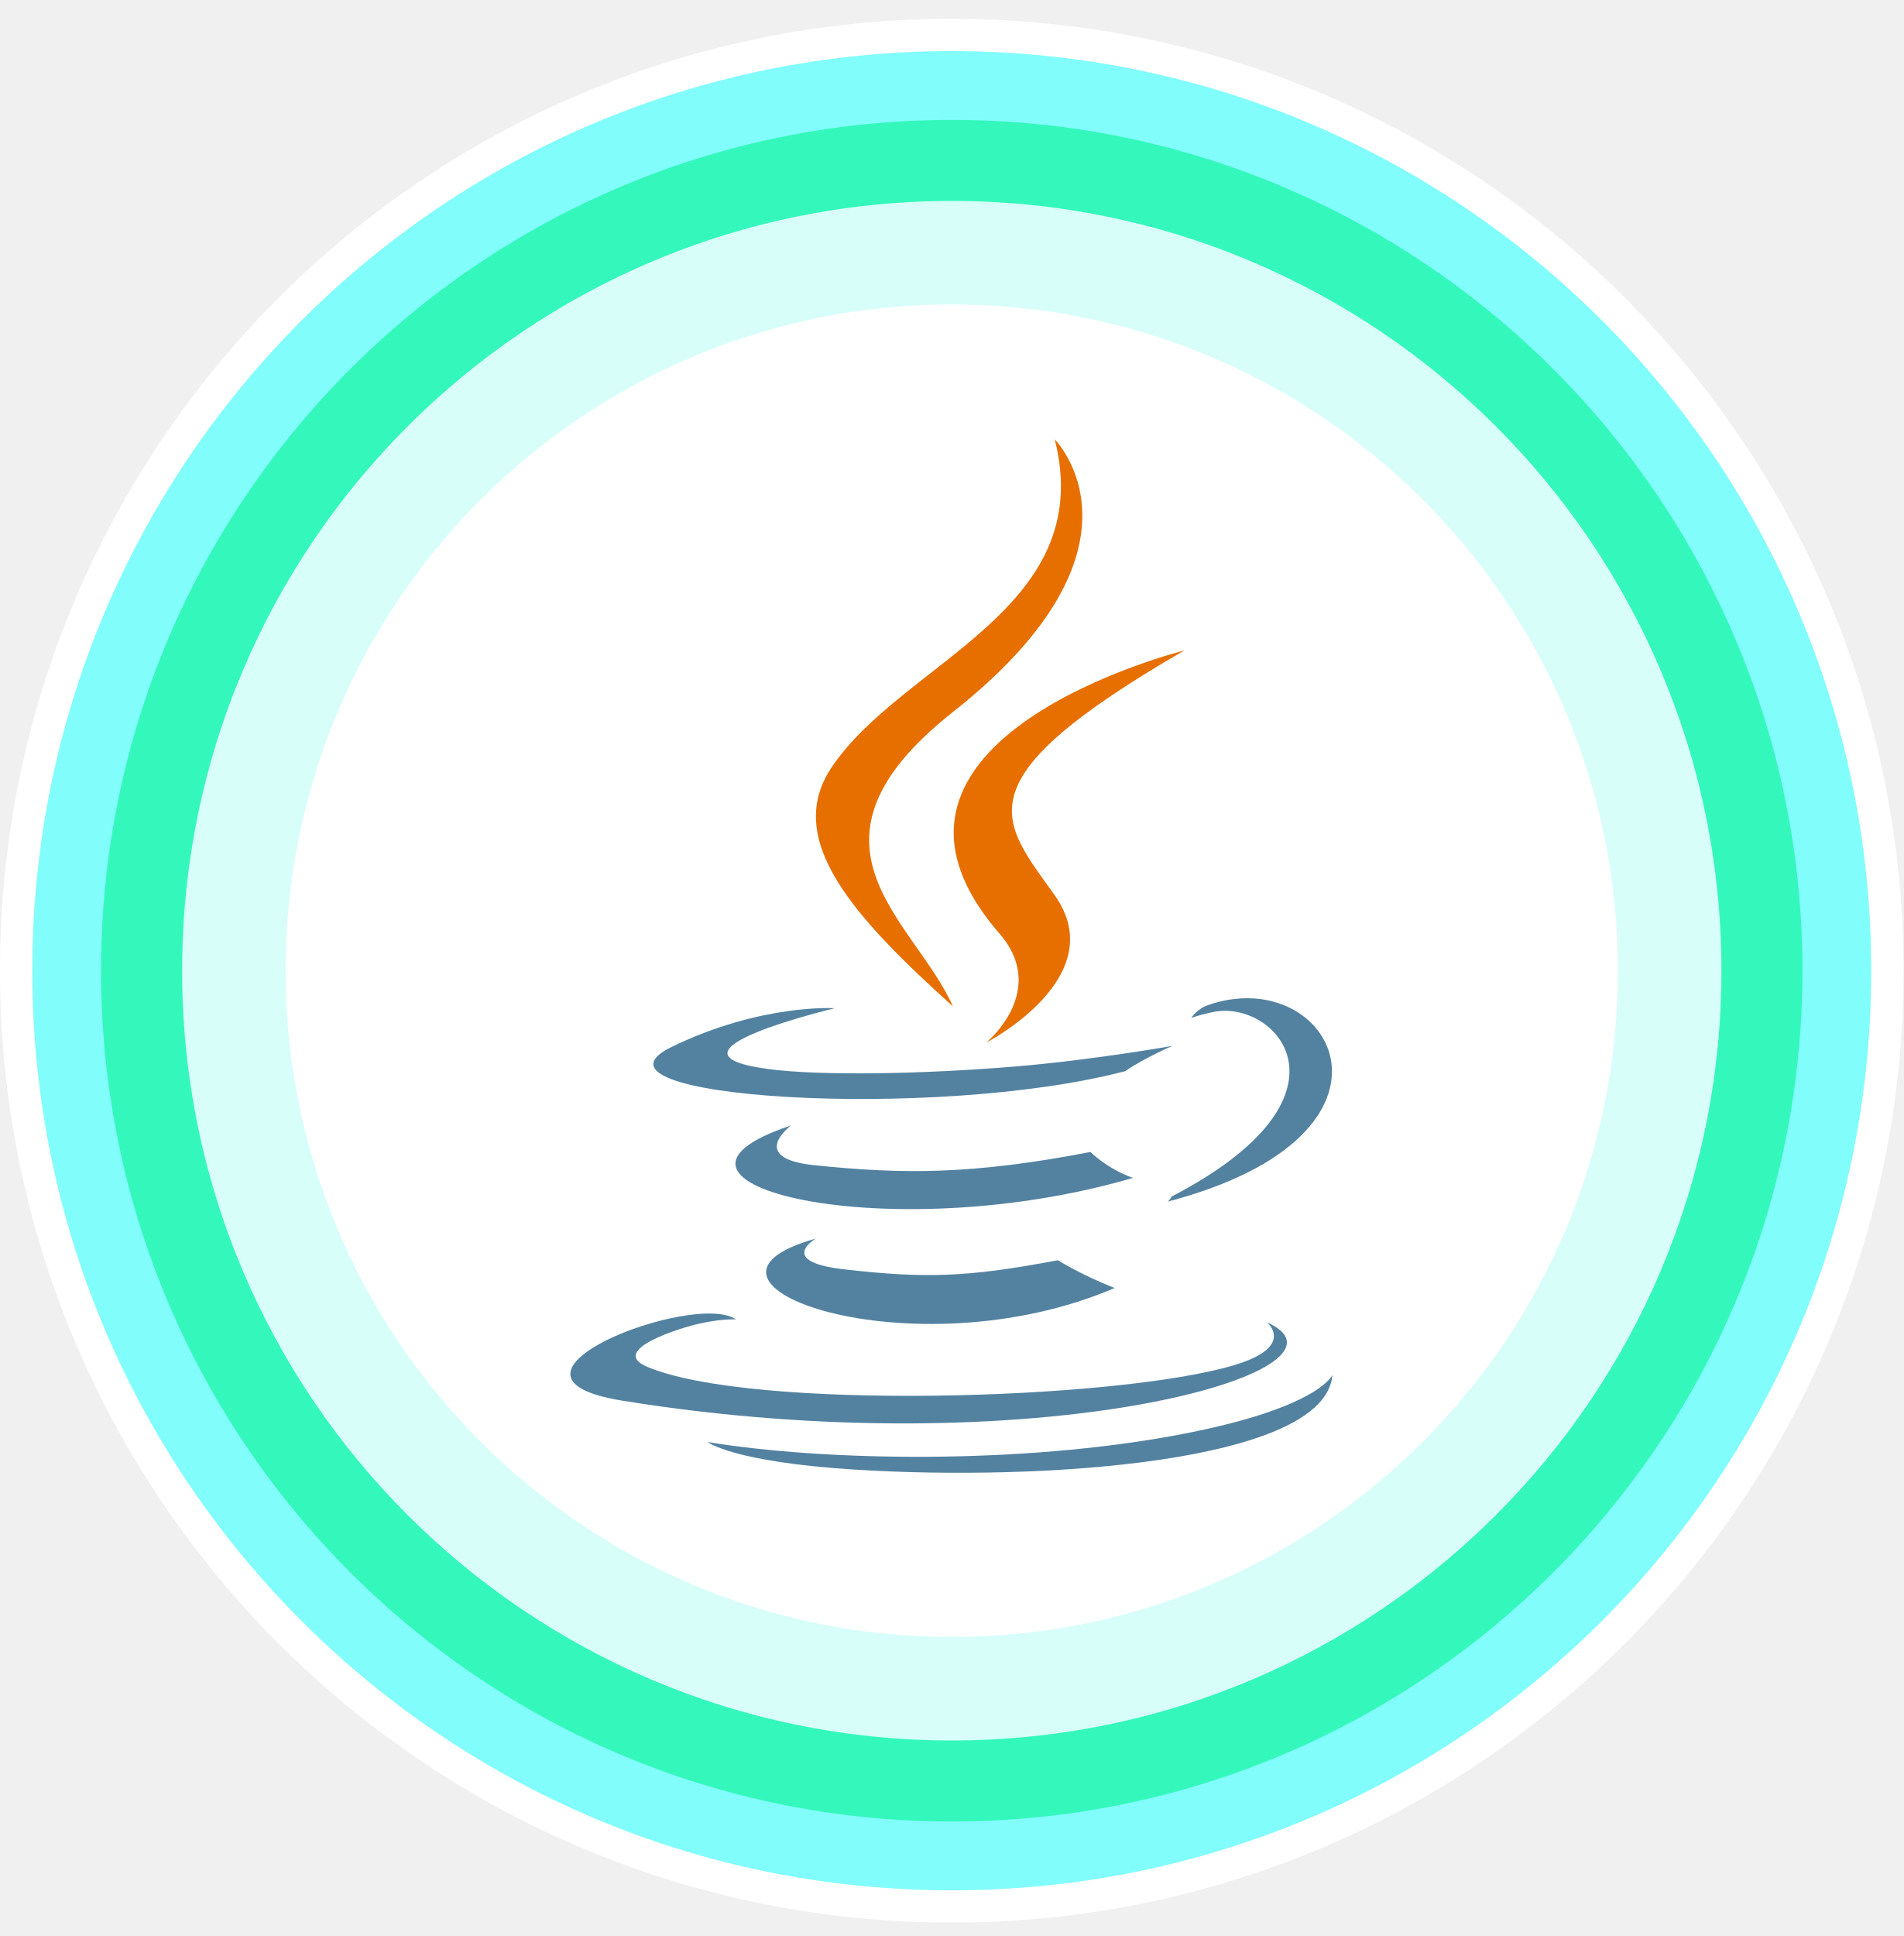
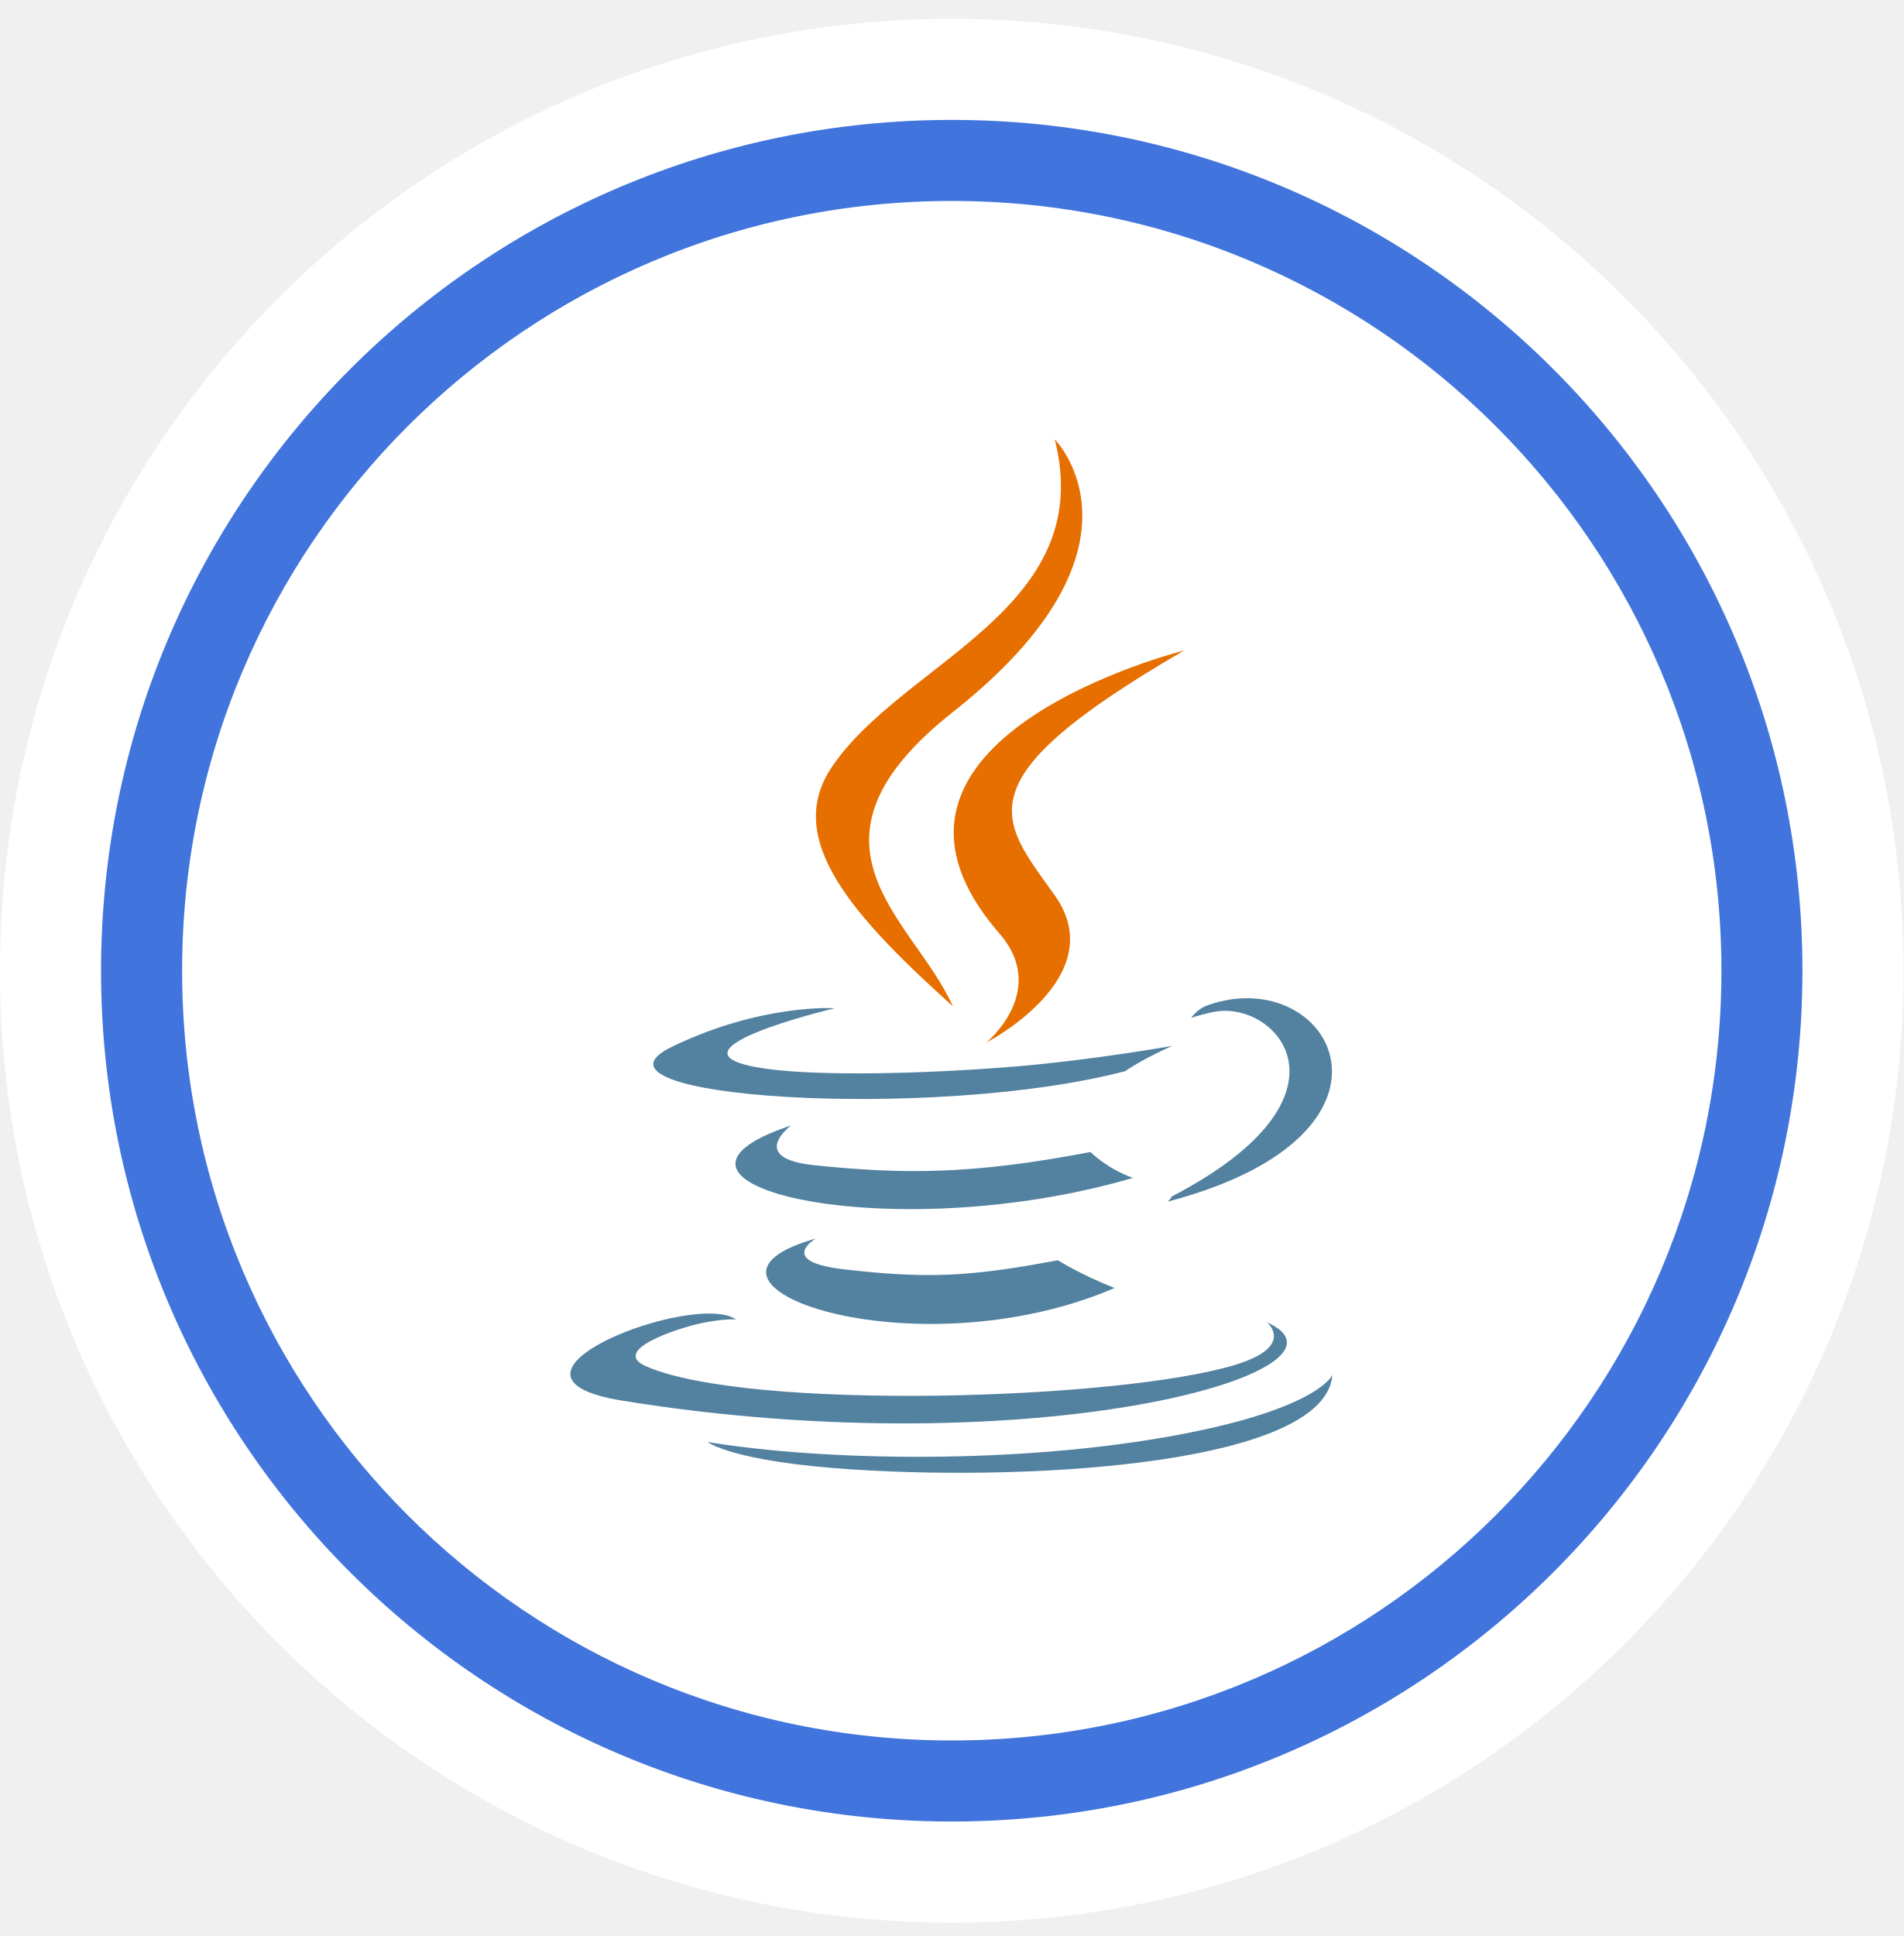
<svg xmlns="http://www.w3.org/2000/svg" width="59" height="60" viewBox="0 0 59 60" fill="none">
-   <circle cx="29.5" cy="30.084" r="29" fill="#81FEFC" stroke="white" />
-   <circle cx="29.5" cy="30.084" r="26.368" fill="#34F8BB" />
-   <circle cx="29.501" cy="30.084" r="23.856" fill="#D7FEF9" />
+   <circle cx="29.5" cy="30.084" r="29" fill="white" stroke="white" />
+   <circle cx="29.5" cy="30.084" r="26.368" fill="#4175DD" />
+   <circle cx="29.501" cy="30.084" r="23.856" fill="white" />
  <circle cx="29.5" cy="30.084" r="20.648" fill="white" />
  <g>
    <path d="M25.286 38.386C25.286 38.386 24.062 39.098 26.157 39.338C28.695 39.628 29.992 39.586 32.789 39.057C32.789 39.057 33.524 39.518 34.551 39.917C28.281 42.605 20.362 39.762 25.286 38.386Z" fill="#5382A1" />
    <path d="M24.52 34.88C24.52 34.88 23.147 35.896 25.244 36.112C27.954 36.392 30.096 36.415 33.8 35.702C33.8 35.702 34.312 36.221 35.118 36.505C27.538 38.722 19.095 36.68 24.52 34.88Z" fill="#5382A1" />
    <path d="M30.978 28.931C32.523 30.71 30.573 32.311 30.573 32.311C30.573 32.311 34.495 30.286 32.694 27.75C31.011 25.385 29.721 24.21 36.706 20.159C36.706 20.159 25.742 22.898 30.978 28.931Z" fill="#E76F00" />
    <path d="M39.27 40.979C39.27 40.979 40.176 41.726 38.273 42.303C34.654 43.399 23.211 43.73 20.032 42.347C18.889 41.849 21.032 41.16 21.706 41.015C22.409 40.862 22.811 40.891 22.811 40.891C21.54 39.996 14.597 42.649 19.284 43.408C32.067 45.481 42.586 42.475 39.27 40.979Z" fill="#5382A1" />
    <path d="M25.874 31.247C25.874 31.247 20.054 32.629 23.813 33.131C25.401 33.344 28.565 33.295 31.512 33.049C33.921 32.845 36.34 32.413 36.34 32.413C36.34 32.413 35.491 32.777 34.876 33.197C28.965 34.751 17.547 34.028 20.834 32.438C23.614 31.094 25.874 31.247 25.874 31.247Z" fill="#5382A1" />
    <path d="M36.316 37.083C42.325 33.961 39.547 30.96 37.607 31.364C37.132 31.463 36.92 31.549 36.92 31.549C36.92 31.549 37.097 31.273 37.434 31.153C41.27 29.804 44.22 35.131 36.195 37.24C36.195 37.24 36.288 37.157 36.316 37.083Z" fill="#5382A1" />
    <path d="M32.693 13.618C32.693 13.618 36.021 16.947 29.537 22.066C24.338 26.172 28.352 28.513 29.535 31.188C26.5 28.45 24.273 26.039 25.767 23.796C27.96 20.502 34.036 18.906 32.693 13.618Z" fill="#E76F00" />
    <path d="M26.465 45.544C32.232 45.913 41.089 45.339 41.299 42.61C41.299 42.61 40.896 43.644 36.532 44.466C31.61 45.392 25.538 45.284 21.937 44.691C21.937 44.691 22.674 45.301 26.465 45.544Z" fill="#5382A1" />
  </g>
</svg>
